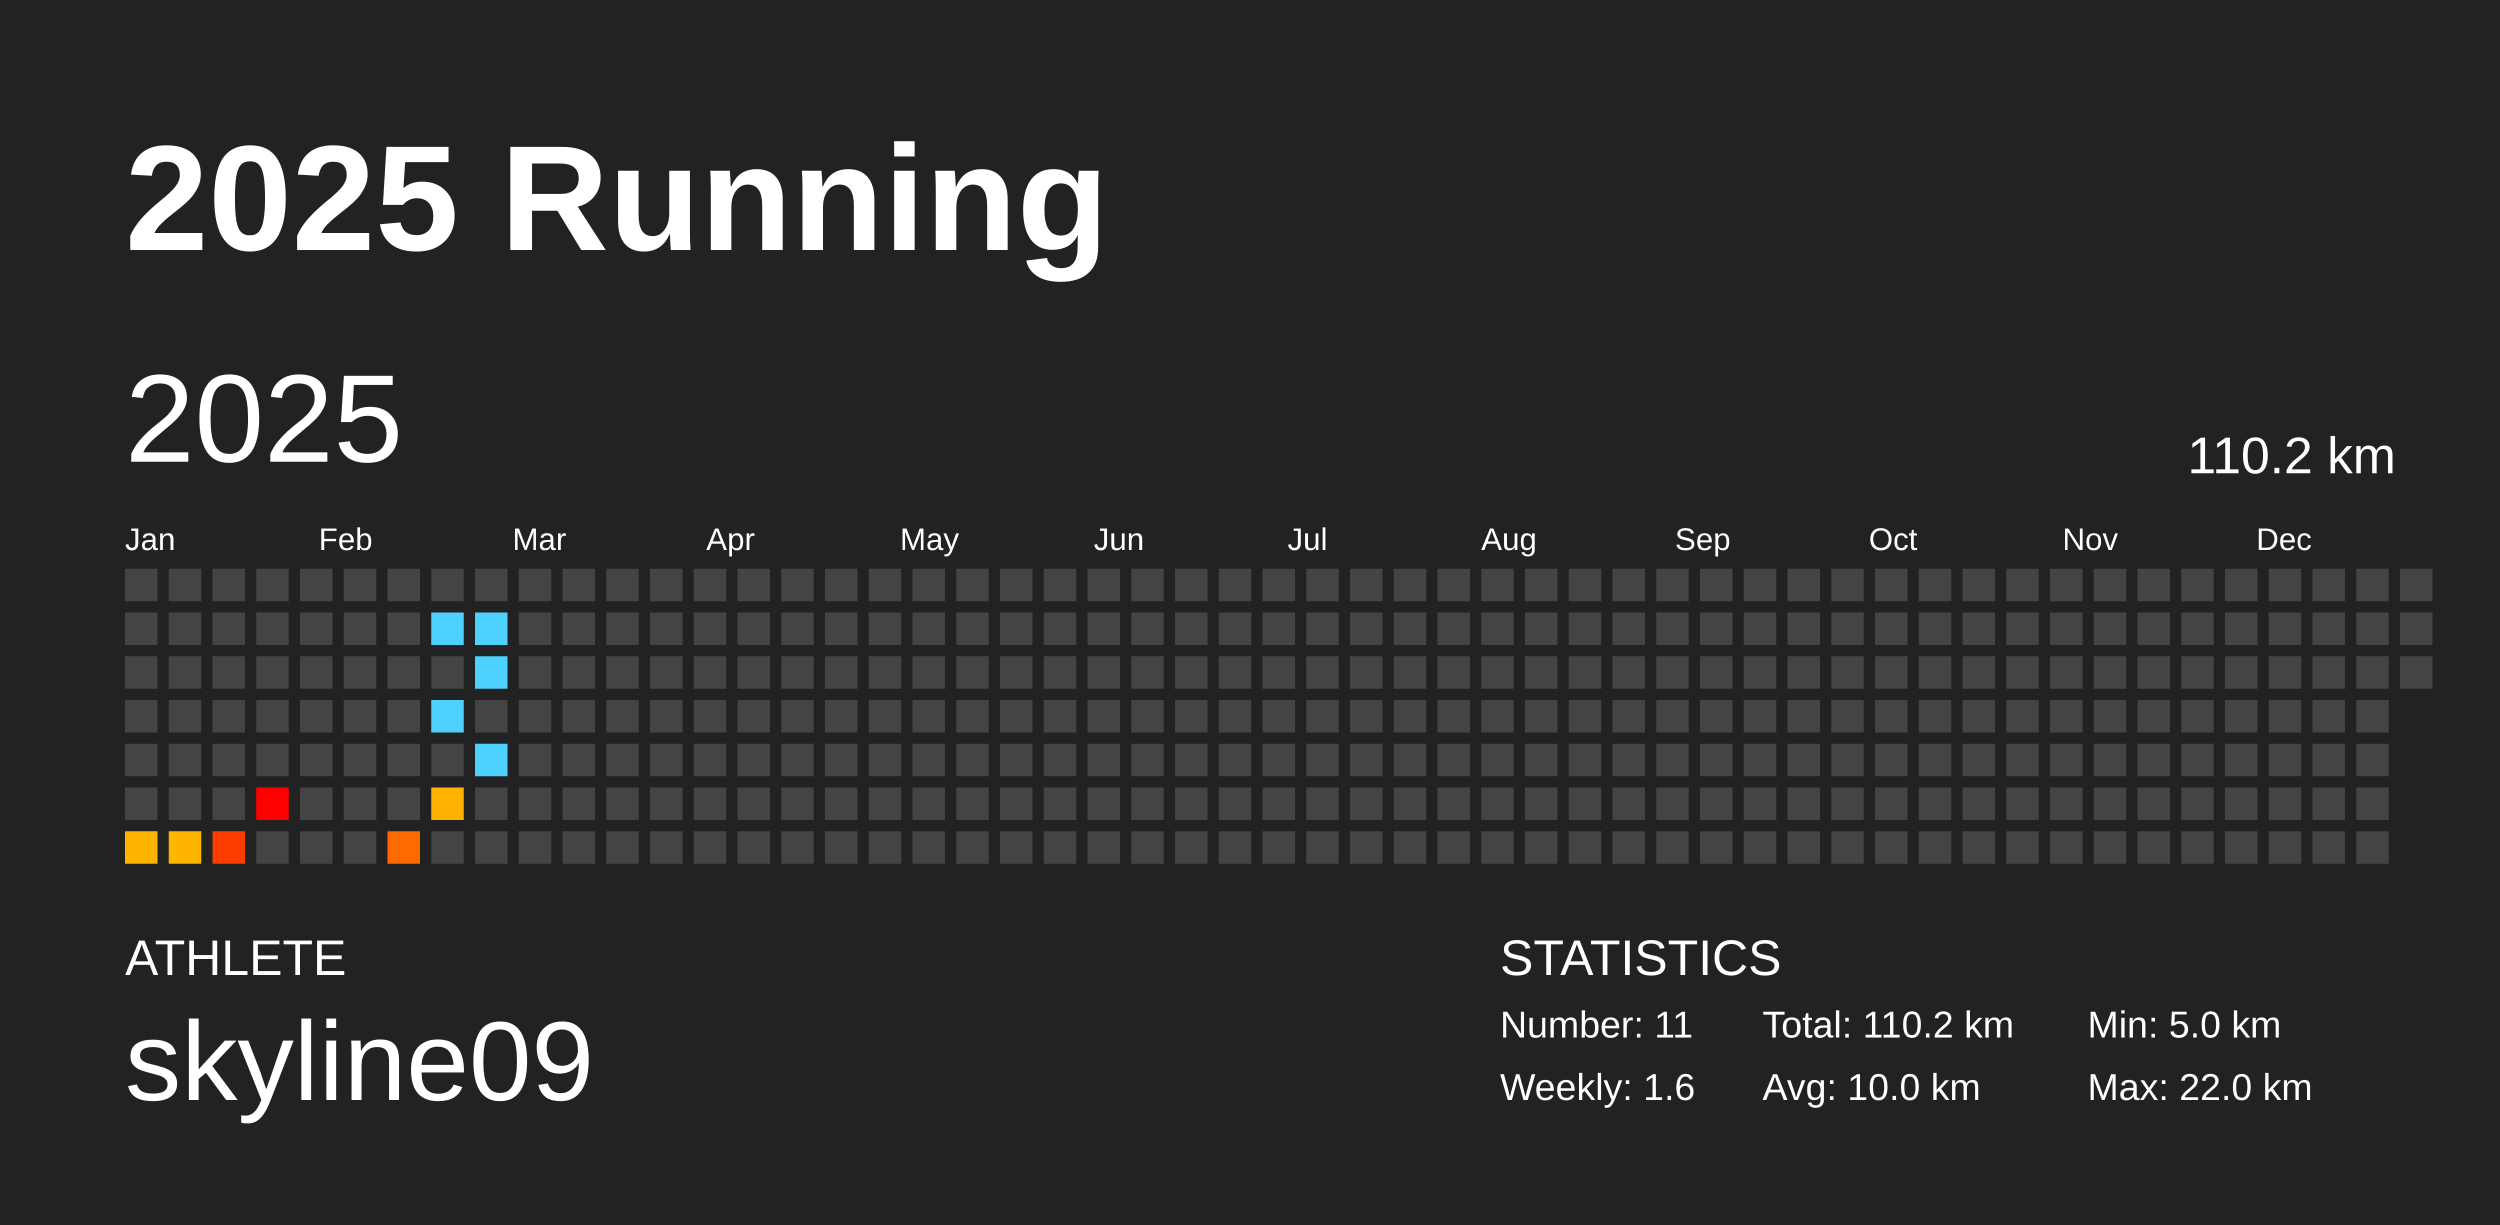
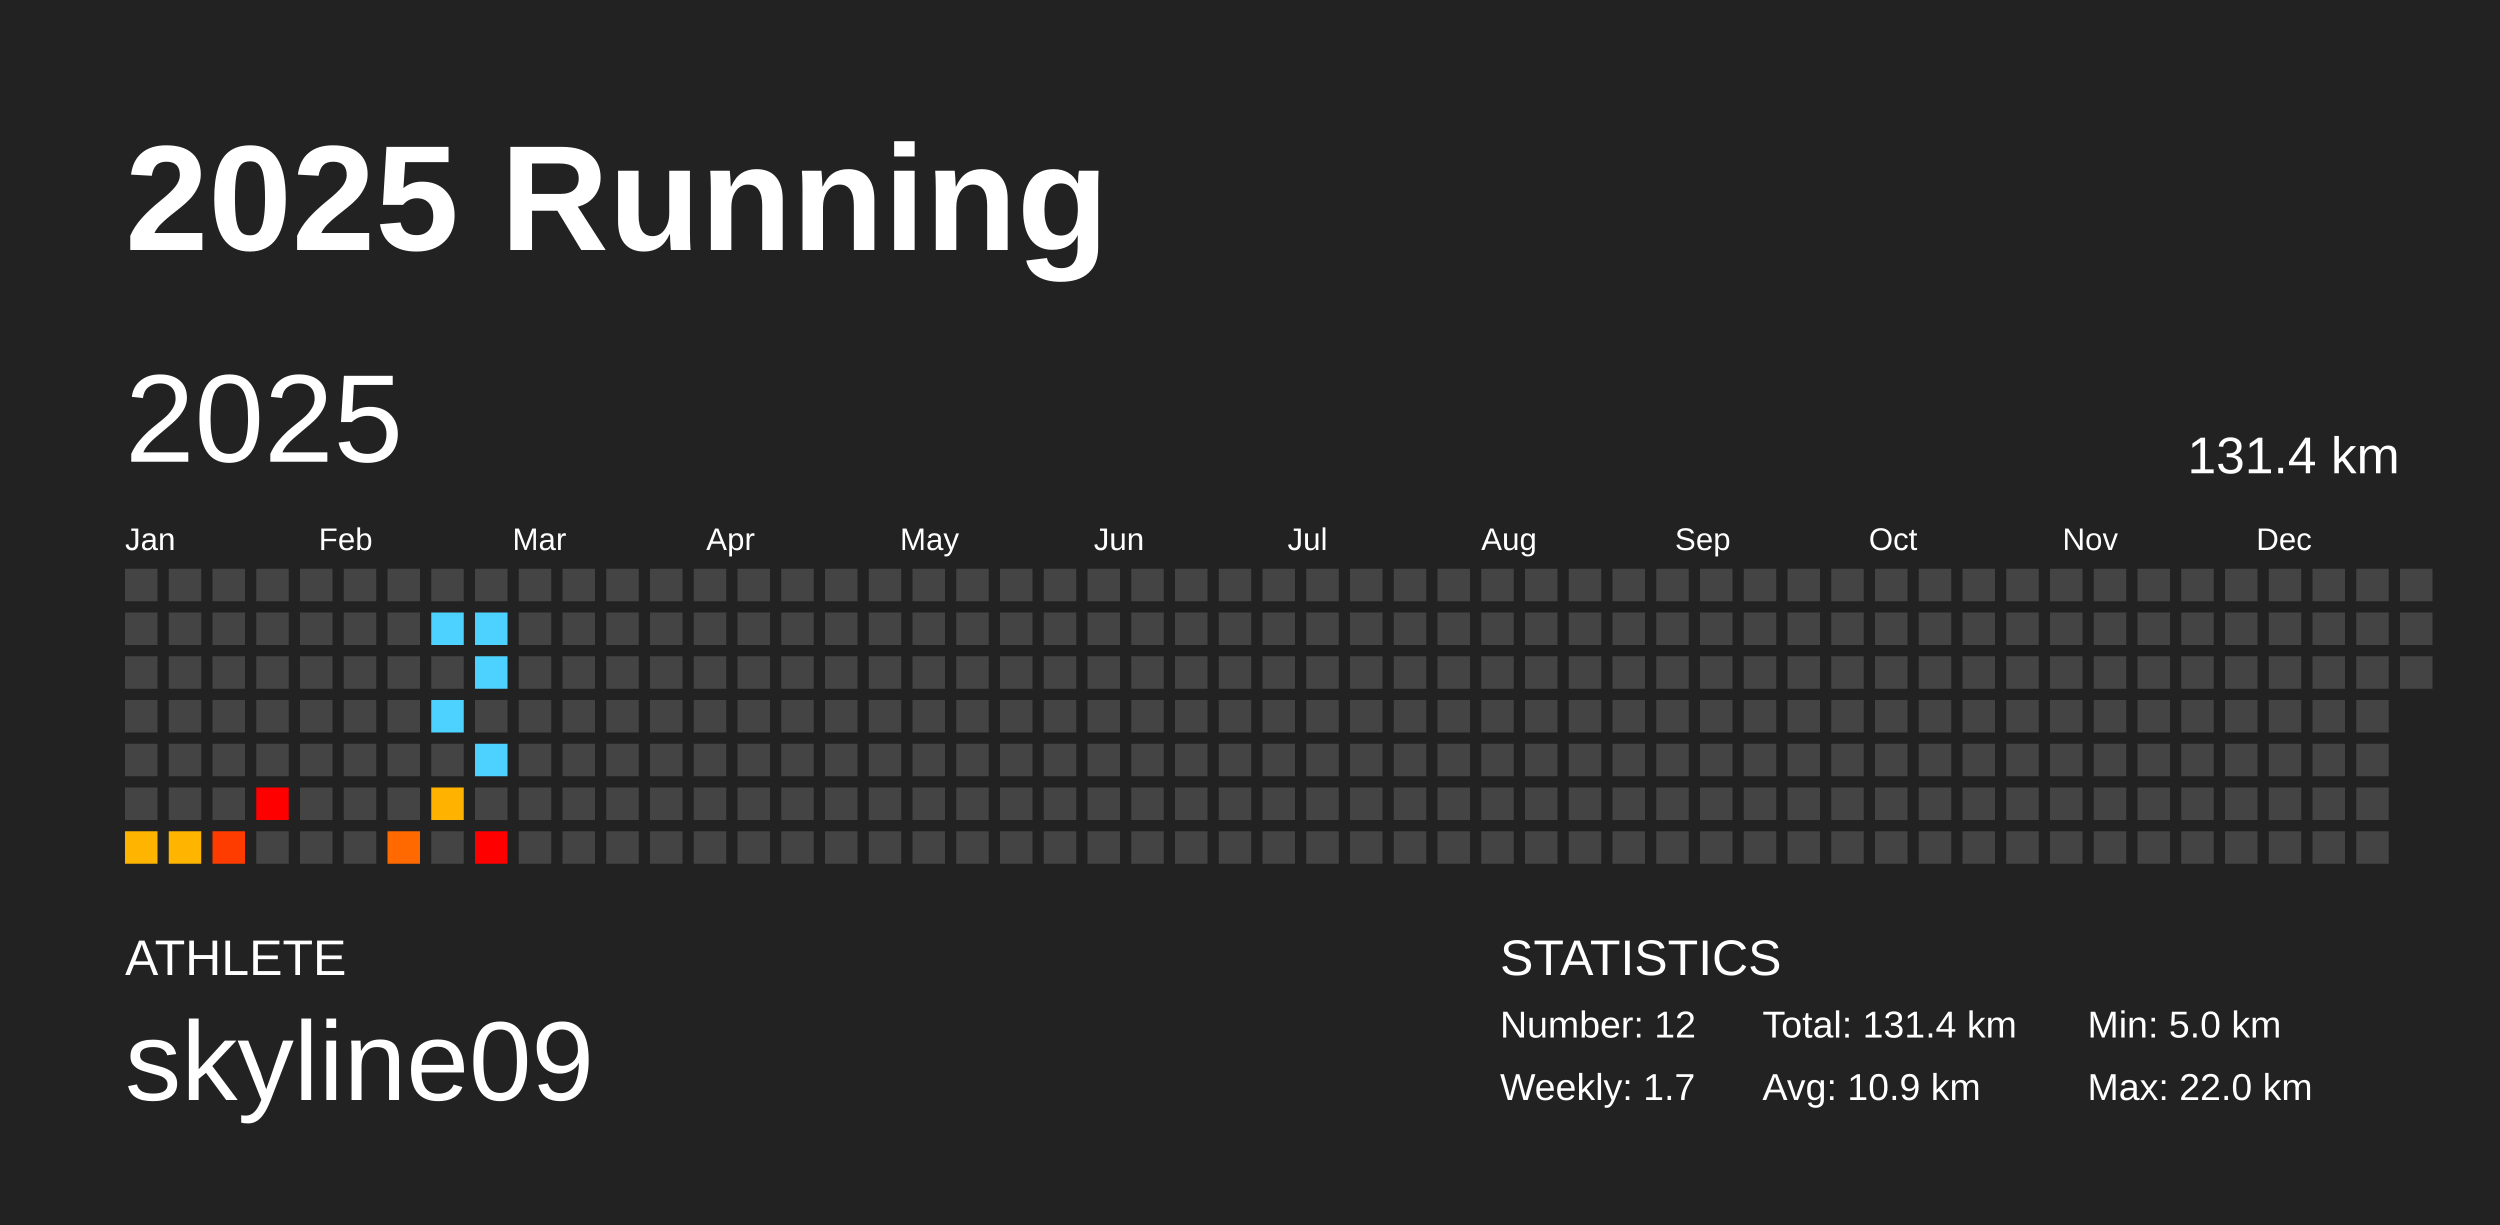
<svg xmlns="http://www.w3.org/2000/svg" baseProfile="full" height="98mm" version="1.1" viewBox="0,0,200,98" width="200mm">
  <defs />
  <rect fill="#222222" height="98" width="200" x="0" y="0" />
  <text fill="#FFFFFF" style="font-size:12px; font-family:Arial; font-weight:bold;" x="10" y="20">2025 Running</text>
  <text fill="#FFFFFF" style="font-size:4px; font-family:Arial" x="10" y="78">ATHLETE</text>
  <text fill="#FFFFFF" style="font-size:9px; font-family:Arial" x="10" y="88">skyline09</text>
  <text fill="#FFFFFF" style="font-size:4px; font-family:Arial" x="120" y="78">STATISTICS</text>
-   <text fill="#FFFFFF" style="font-size:3px; font-family:Arial" x="120" y="83">Number: 11</text>
-   <text fill="#FFFFFF" style="font-size:3px; font-family:Arial" x="120" y="88">Weekly: 1.6</text>
-   <text fill="#FFFFFF" style="font-size:3px; font-family:Arial" x="141" y="83">Total: 110.2 km</text>
-   <text fill="#FFFFFF" style="font-size:3px; font-family:Arial" x="141" y="88">Avg: 10.0 km</text>
+   <text fill="#FFFFFF" style="font-size:3px; font-family:Arial" x="120" y="83">Number: 12</text>
+   <text fill="#FFFFFF" style="font-size:3px; font-family:Arial" x="120" y="88">Weekly: 1.7</text>
+   <text fill="#FFFFFF" style="font-size:3px; font-family:Arial" x="141" y="83">Total: 131.4 km</text>
+   <text fill="#FFFFFF" style="font-size:3px; font-family:Arial" x="141" y="88">Avg: 10.9 km</text>
  <text fill="#FFFFFF" style="font-size:3px; font-family:Arial" x="167" y="83">Min: 5.0 km</text>
  <text fill="#FFFFFF" style="font-size:3px; font-family:Arial" x="167" y="88">Max: 22.0 km</text>
  <text dominant-baseline="hanging" fill="#FFFFFF" style="font-size:10.0px; font-family:Arial;" x="10" y="30">2025</text>
-   <text dominant-baseline="hanging" fill="#FFFFFF" style="font-size:4.125px; font-family:Arial;" x="175" y="35">110.2 km</text>
+   <text dominant-baseline="hanging" fill="#FFFFFF" style="font-size:4.125px; font-family:Arial;" x="175" y="35">131.4 km</text>
  <text fill="#FFFFFF" style="font-size:2.5px; font-family:Arial" x="10.0" y="44">Jan</text>
  <text fill="#FFFFFF" style="font-size:2.5px; font-family:Arial" x="25.5" y="44">Feb</text>
  <text fill="#FFFFFF" style="font-size:2.5px; font-family:Arial" x="41.0" y="44">Mar</text>
  <text fill="#FFFFFF" style="font-size:2.5px; font-family:Arial" x="56.5" y="44">Apr</text>
  <text fill="#FFFFFF" style="font-size:2.5px; font-family:Arial" x="72.0" y="44">May</text>
  <text fill="#FFFFFF" style="font-size:2.5px; font-family:Arial" x="87.5" y="44">Jun</text>
  <text fill="#FFFFFF" style="font-size:2.5px; font-family:Arial" x="103.0" y="44">Jul</text>
  <text fill="#FFFFFF" style="font-size:2.5px; font-family:Arial" x="118.5" y="44">Aug</text>
  <text fill="#FFFFFF" style="font-size:2.5px; font-family:Arial" x="134.0" y="44">Sep</text>
  <text fill="#FFFFFF" style="font-size:2.5px; font-family:Arial" x="149.5" y="44">Oct</text>
  <text fill="#FFFFFF" style="font-size:2.5px; font-family:Arial" x="165.0" y="44">Nov</text>
  <text fill="#FFFFFF" style="font-size:2.5px; font-family:Arial" x="180.5" y="44">Dec</text>
  <rect fill="#444444" height="2.6" width="2.6" x="10.0" y="45.5" />
  <rect fill="#444444" height="2.6" width="2.6" x="10.0" y="49.0" />
  <rect fill="#444444" height="2.6" width="2.6" x="10.0" y="52.5" />
  <rect fill="#444444" height="2.6" width="2.6" x="10.0" y="56.0" />
  <rect fill="#444444" height="2.6" width="2.6" x="10.0" y="59.5" />
  <rect fill="#444444" height="2.6" width="2.6" x="10.0" y="63.0" />
  <rect fill="#ffb400" height="2.6" width="2.6" x="10.0" y="66.5" />
  <rect fill="#444444" height="2.6" width="2.6" x="13.5" y="45.5" />
  <rect fill="#444444" height="2.6" width="2.6" x="13.5" y="49.0" />
  <rect fill="#444444" height="2.6" width="2.6" x="13.5" y="52.5" />
  <rect fill="#444444" height="2.6" width="2.6" x="13.5" y="56.0" />
  <rect fill="#444444" height="2.6" width="2.6" x="13.5" y="59.5" />
  <rect fill="#444444" height="2.6" width="2.6" x="13.5" y="63.0" />
  <rect fill="#ffb400" height="2.6" width="2.6" x="13.5" y="66.5" />
  <rect fill="#444444" height="2.6" width="2.6" x="17.0" y="45.5" />
  <rect fill="#444444" height="2.6" width="2.6" x="17.0" y="49.0" />
  <rect fill="#444444" height="2.6" width="2.6" x="17.0" y="52.5" />
  <rect fill="#444444" height="2.6" width="2.6" x="17.0" y="56.0" />
  <rect fill="#444444" height="2.6" width="2.6" x="17.0" y="59.5" />
  <rect fill="#444444" height="2.6" width="2.6" x="17.0" y="63.0" />
  <rect fill="#ff3c00" height="2.6" width="2.6" x="17.0" y="66.5" />
  <rect fill="#444444" height="2.6" width="2.6" x="20.5" y="45.5" />
  <rect fill="#444444" height="2.6" width="2.6" x="20.5" y="49.0" />
  <rect fill="#444444" height="2.6" width="2.6" x="20.5" y="52.5" />
  <rect fill="#444444" height="2.6" width="2.6" x="20.5" y="56.0" />
  <rect fill="#444444" height="2.6" width="2.6" x="20.5" y="59.5" />
  <rect fill="red" height="2.6" width="2.6" x="20.5" y="63.0" />
  <rect fill="#444444" height="2.6" width="2.6" x="20.5" y="66.5" />
  <rect fill="#444444" height="2.6" width="2.6" x="24.0" y="45.5" />
  <rect fill="#444444" height="2.6" width="2.6" x="24.0" y="49.0" />
  <rect fill="#444444" height="2.6" width="2.6" x="24.0" y="52.5" />
  <rect fill="#444444" height="2.6" width="2.6" x="24.0" y="56.0" />
  <rect fill="#444444" height="2.6" width="2.6" x="24.0" y="59.5" />
  <rect fill="#444444" height="2.6" width="2.6" x="24.0" y="63.0" />
  <rect fill="#444444" height="2.6" width="2.6" x="24.0" y="66.5" />
  <rect fill="#444444" height="2.6" width="2.6" x="27.5" y="45.5" />
  <rect fill="#444444" height="2.6" width="2.6" x="27.5" y="49.0" />
  <rect fill="#444444" height="2.6" width="2.6" x="27.5" y="52.5" />
  <rect fill="#444444" height="2.6" width="2.6" x="27.5" y="56.0" />
  <rect fill="#444444" height="2.6" width="2.6" x="27.5" y="59.5" />
  <rect fill="#444444" height="2.6" width="2.6" x="27.5" y="63.0" />
  <rect fill="#444444" height="2.6" width="2.6" x="27.5" y="66.5" />
  <rect fill="#444444" height="2.6" width="2.6" x="31.0" y="45.5" />
  <rect fill="#444444" height="2.6" width="2.6" x="31.0" y="49.0" />
  <rect fill="#444444" height="2.6" width="2.6" x="31.0" y="52.5" />
  <rect fill="#444444" height="2.6" width="2.6" x="31.0" y="56.0" />
  <rect fill="#444444" height="2.6" width="2.6" x="31.0" y="59.5" />
  <rect fill="#444444" height="2.6" width="2.6" x="31.0" y="63.0" />
  <rect fill="#ff6900" height="2.6" width="2.6" x="31.0" y="66.5" />
  <rect fill="#444444" height="2.6" width="2.6" x="34.5" y="45.5" />
  <rect fill="#4dd2ff" height="2.6" width="2.6" x="34.5" y="49.0" />
  <rect fill="#444444" height="2.6" width="2.6" x="34.5" y="52.5" />
  <rect fill="#4dd2ff" height="2.6" width="2.6" x="34.5" y="56.0" />
  <rect fill="#444444" height="2.6" width="2.6" x="34.5" y="59.5" />
  <rect fill="#ffb300" height="2.6" width="2.6" x="34.5" y="63.0" />
  <rect fill="#444444" height="2.6" width="2.6" x="34.5" y="66.5" />
  <rect fill="#444444" height="2.6" width="2.6" x="38.0" y="45.5" />
  <rect fill="#4dd2ff" height="2.6" width="2.6" x="38.0" y="49.0" />
  <rect fill="#4dd2ff" height="2.6" width="2.6" x="38.0" y="52.5" />
  <rect fill="#444444" height="2.6" width="2.6" x="38.0" y="56.0" />
  <rect fill="#4dd2ff" height="2.6" width="2.6" x="38.0" y="59.5" />
  <rect fill="#444444" height="2.6" width="2.6" x="38.0" y="63.0" />
-   <rect fill="#444444" height="2.6" width="2.6" x="38.0" y="66.5" />
+   <rect fill="red" height="2.6" width="2.6" x="38.0" y="66.5" />
  <rect fill="#444444" height="2.6" width="2.6" x="41.5" y="45.5" />
  <rect fill="#444444" height="2.6" width="2.6" x="41.5" y="49.0" />
  <rect fill="#444444" height="2.6" width="2.6" x="41.5" y="52.5" />
  <rect fill="#444444" height="2.6" width="2.6" x="41.5" y="56.0" />
  <rect fill="#444444" height="2.6" width="2.6" x="41.5" y="59.5" />
  <rect fill="#444444" height="2.6" width="2.6" x="41.5" y="63.0" />
  <rect fill="#444444" height="2.6" width="2.6" x="41.5" y="66.5" />
  <rect fill="#444444" height="2.6" width="2.6" x="45.0" y="45.5" />
  <rect fill="#444444" height="2.6" width="2.6" x="45.0" y="49.0" />
  <rect fill="#444444" height="2.6" width="2.6" x="45.0" y="52.5" />
  <rect fill="#444444" height="2.6" width="2.6" x="45.0" y="56.0" />
  <rect fill="#444444" height="2.6" width="2.6" x="45.0" y="59.5" />
  <rect fill="#444444" height="2.6" width="2.6" x="45.0" y="63.0" />
  <rect fill="#444444" height="2.6" width="2.6" x="45.0" y="66.5" />
  <rect fill="#444444" height="2.6" width="2.6" x="48.5" y="45.5" />
  <rect fill="#444444" height="2.6" width="2.6" x="48.5" y="49.0" />
  <rect fill="#444444" height="2.6" width="2.6" x="48.5" y="52.5" />
  <rect fill="#444444" height="2.6" width="2.6" x="48.5" y="56.0" />
  <rect fill="#444444" height="2.6" width="2.6" x="48.5" y="59.5" />
  <rect fill="#444444" height="2.6" width="2.6" x="48.5" y="63.0" />
  <rect fill="#444444" height="2.6" width="2.6" x="48.5" y="66.5" />
  <rect fill="#444444" height="2.6" width="2.6" x="52.0" y="45.5" />
  <rect fill="#444444" height="2.6" width="2.6" x="52.0" y="49.0" />
  <rect fill="#444444" height="2.6" width="2.6" x="52.0" y="52.5" />
  <rect fill="#444444" height="2.6" width="2.6" x="52.0" y="56.0" />
  <rect fill="#444444" height="2.6" width="2.6" x="52.0" y="59.5" />
  <rect fill="#444444" height="2.6" width="2.6" x="52.0" y="63.0" />
  <rect fill="#444444" height="2.6" width="2.6" x="52.0" y="66.5" />
  <rect fill="#444444" height="2.6" width="2.6" x="55.5" y="45.5" />
  <rect fill="#444444" height="2.6" width="2.6" x="55.5" y="49.0" />
  <rect fill="#444444" height="2.6" width="2.6" x="55.5" y="52.5" />
  <rect fill="#444444" height="2.6" width="2.6" x="55.5" y="56.0" />
  <rect fill="#444444" height="2.6" width="2.6" x="55.5" y="59.5" />
  <rect fill="#444444" height="2.6" width="2.6" x="55.5" y="63.0" />
  <rect fill="#444444" height="2.6" width="2.6" x="55.5" y="66.5" />
  <rect fill="#444444" height="2.6" width="2.6" x="59.0" y="45.5" />
  <rect fill="#444444" height="2.6" width="2.6" x="59.0" y="49.0" />
  <rect fill="#444444" height="2.6" width="2.6" x="59.0" y="52.5" />
  <rect fill="#444444" height="2.6" width="2.6" x="59.0" y="56.0" />
  <rect fill="#444444" height="2.6" width="2.6" x="59.0" y="59.5" />
  <rect fill="#444444" height="2.6" width="2.6" x="59.0" y="63.0" />
  <rect fill="#444444" height="2.6" width="2.6" x="59.0" y="66.5" />
  <rect fill="#444444" height="2.6" width="2.6" x="62.5" y="45.5" />
  <rect fill="#444444" height="2.6" width="2.6" x="62.5" y="49.0" />
  <rect fill="#444444" height="2.6" width="2.6" x="62.5" y="52.5" />
  <rect fill="#444444" height="2.6" width="2.6" x="62.5" y="56.0" />
  <rect fill="#444444" height="2.6" width="2.6" x="62.5" y="59.5" />
  <rect fill="#444444" height="2.6" width="2.6" x="62.5" y="63.0" />
  <rect fill="#444444" height="2.6" width="2.6" x="62.5" y="66.5" />
  <rect fill="#444444" height="2.6" width="2.6" x="66.0" y="45.5" />
  <rect fill="#444444" height="2.6" width="2.6" x="66.0" y="49.0" />
  <rect fill="#444444" height="2.6" width="2.6" x="66.0" y="52.5" />
  <rect fill="#444444" height="2.6" width="2.6" x="66.0" y="56.0" />
  <rect fill="#444444" height="2.6" width="2.6" x="66.0" y="59.5" />
  <rect fill="#444444" height="2.6" width="2.6" x="66.0" y="63.0" />
  <rect fill="#444444" height="2.6" width="2.6" x="66.0" y="66.5" />
  <rect fill="#444444" height="2.6" width="2.6" x="69.5" y="45.5" />
  <rect fill="#444444" height="2.6" width="2.6" x="69.5" y="49.0" />
  <rect fill="#444444" height="2.6" width="2.6" x="69.5" y="52.5" />
  <rect fill="#444444" height="2.6" width="2.6" x="69.5" y="56.0" />
  <rect fill="#444444" height="2.6" width="2.6" x="69.5" y="59.5" />
  <rect fill="#444444" height="2.6" width="2.6" x="69.5" y="63.0" />
  <rect fill="#444444" height="2.6" width="2.6" x="69.5" y="66.5" />
  <rect fill="#444444" height="2.6" width="2.6" x="73.0" y="45.5" />
  <rect fill="#444444" height="2.6" width="2.6" x="73.0" y="49.0" />
  <rect fill="#444444" height="2.6" width="2.6" x="73.0" y="52.5" />
  <rect fill="#444444" height="2.6" width="2.6" x="73.0" y="56.0" />
  <rect fill="#444444" height="2.6" width="2.6" x="73.0" y="59.5" />
  <rect fill="#444444" height="2.6" width="2.6" x="73.0" y="63.0" />
  <rect fill="#444444" height="2.6" width="2.6" x="73.0" y="66.5" />
  <rect fill="#444444" height="2.6" width="2.6" x="76.5" y="45.5" />
  <rect fill="#444444" height="2.6" width="2.6" x="76.5" y="49.0" />
  <rect fill="#444444" height="2.6" width="2.6" x="76.5" y="52.5" />
  <rect fill="#444444" height="2.6" width="2.6" x="76.5" y="56.0" />
  <rect fill="#444444" height="2.6" width="2.6" x="76.5" y="59.5" />
  <rect fill="#444444" height="2.6" width="2.6" x="76.5" y="63.0" />
  <rect fill="#444444" height="2.6" width="2.6" x="76.5" y="66.5" />
  <rect fill="#444444" height="2.6" width="2.6" x="80.0" y="45.5" />
  <rect fill="#444444" height="2.6" width="2.6" x="80.0" y="49.0" />
  <rect fill="#444444" height="2.6" width="2.6" x="80.0" y="52.5" />
  <rect fill="#444444" height="2.6" width="2.6" x="80.0" y="56.0" />
  <rect fill="#444444" height="2.6" width="2.6" x="80.0" y="59.5" />
  <rect fill="#444444" height="2.6" width="2.6" x="80.0" y="63.0" />
  <rect fill="#444444" height="2.6" width="2.6" x="80.0" y="66.5" />
  <rect fill="#444444" height="2.6" width="2.6" x="83.5" y="45.5" />
  <rect fill="#444444" height="2.6" width="2.6" x="83.5" y="49.0" />
  <rect fill="#444444" height="2.6" width="2.6" x="83.5" y="52.5" />
  <rect fill="#444444" height="2.6" width="2.6" x="83.5" y="56.0" />
  <rect fill="#444444" height="2.6" width="2.6" x="83.5" y="59.5" />
  <rect fill="#444444" height="2.6" width="2.6" x="83.5" y="63.0" />
  <rect fill="#444444" height="2.6" width="2.6" x="83.5" y="66.5" />
  <rect fill="#444444" height="2.6" width="2.6" x="87.0" y="45.5" />
  <rect fill="#444444" height="2.6" width="2.6" x="87.0" y="49.0" />
  <rect fill="#444444" height="2.6" width="2.6" x="87.0" y="52.5" />
  <rect fill="#444444" height="2.6" width="2.6" x="87.0" y="56.0" />
  <rect fill="#444444" height="2.6" width="2.6" x="87.0" y="59.5" />
  <rect fill="#444444" height="2.6" width="2.6" x="87.0" y="63.0" />
  <rect fill="#444444" height="2.6" width="2.6" x="87.0" y="66.5" />
  <rect fill="#444444" height="2.6" width="2.6" x="90.5" y="45.5" />
  <rect fill="#444444" height="2.6" width="2.6" x="90.5" y="49.0" />
  <rect fill="#444444" height="2.6" width="2.6" x="90.5" y="52.5" />
  <rect fill="#444444" height="2.6" width="2.6" x="90.5" y="56.0" />
  <rect fill="#444444" height="2.6" width="2.6" x="90.5" y="59.5" />
  <rect fill="#444444" height="2.6" width="2.6" x="90.5" y="63.0" />
  <rect fill="#444444" height="2.6" width="2.6" x="90.5" y="66.5" />
  <rect fill="#444444" height="2.6" width="2.6" x="94.0" y="45.5" />
  <rect fill="#444444" height="2.6" width="2.6" x="94.0" y="49.0" />
  <rect fill="#444444" height="2.6" width="2.6" x="94.0" y="52.5" />
  <rect fill="#444444" height="2.6" width="2.6" x="94.0" y="56.0" />
  <rect fill="#444444" height="2.6" width="2.6" x="94.0" y="59.5" />
  <rect fill="#444444" height="2.6" width="2.6" x="94.0" y="63.0" />
  <rect fill="#444444" height="2.6" width="2.6" x="94.0" y="66.5" />
  <rect fill="#444444" height="2.6" width="2.6" x="97.5" y="45.5" />
  <rect fill="#444444" height="2.6" width="2.6" x="97.5" y="49.0" />
  <rect fill="#444444" height="2.6" width="2.6" x="97.5" y="52.5" />
  <rect fill="#444444" height="2.6" width="2.6" x="97.5" y="56.0" />
  <rect fill="#444444" height="2.6" width="2.6" x="97.5" y="59.5" />
  <rect fill="#444444" height="2.6" width="2.6" x="97.5" y="63.0" />
  <rect fill="#444444" height="2.6" width="2.6" x="97.5" y="66.5" />
  <rect fill="#444444" height="2.6" width="2.6" x="101.0" y="45.5" />
  <rect fill="#444444" height="2.6" width="2.6" x="101.0" y="49.0" />
  <rect fill="#444444" height="2.6" width="2.6" x="101.0" y="52.5" />
  <rect fill="#444444" height="2.6" width="2.6" x="101.0" y="56.0" />
  <rect fill="#444444" height="2.6" width="2.6" x="101.0" y="59.5" />
  <rect fill="#444444" height="2.6" width="2.6" x="101.0" y="63.0" />
  <rect fill="#444444" height="2.6" width="2.6" x="101.0" y="66.5" />
  <rect fill="#444444" height="2.6" width="2.6" x="104.5" y="45.5" />
  <rect fill="#444444" height="2.6" width="2.6" x="104.5" y="49.0" />
  <rect fill="#444444" height="2.6" width="2.6" x="104.5" y="52.5" />
  <rect fill="#444444" height="2.6" width="2.6" x="104.5" y="56.0" />
  <rect fill="#444444" height="2.6" width="2.6" x="104.5" y="59.5" />
  <rect fill="#444444" height="2.6" width="2.6" x="104.5" y="63.0" />
  <rect fill="#444444" height="2.6" width="2.6" x="104.5" y="66.5" />
  <rect fill="#444444" height="2.6" width="2.6" x="108.0" y="45.5" />
  <rect fill="#444444" height="2.6" width="2.6" x="108.0" y="49.0" />
  <rect fill="#444444" height="2.6" width="2.6" x="108.0" y="52.5" />
  <rect fill="#444444" height="2.6" width="2.6" x="108.0" y="56.0" />
  <rect fill="#444444" height="2.6" width="2.6" x="108.0" y="59.5" />
  <rect fill="#444444" height="2.6" width="2.6" x="108.0" y="63.0" />
  <rect fill="#444444" height="2.6" width="2.6" x="108.0" y="66.5" />
  <rect fill="#444444" height="2.6" width="2.6" x="111.5" y="45.5" />
  <rect fill="#444444" height="2.6" width="2.6" x="111.5" y="49.0" />
  <rect fill="#444444" height="2.6" width="2.6" x="111.5" y="52.5" />
  <rect fill="#444444" height="2.6" width="2.6" x="111.5" y="56.0" />
  <rect fill="#444444" height="2.6" width="2.6" x="111.5" y="59.5" />
  <rect fill="#444444" height="2.6" width="2.6" x="111.5" y="63.0" />
  <rect fill="#444444" height="2.6" width="2.6" x="111.5" y="66.5" />
  <rect fill="#444444" height="2.6" width="2.6" x="115.0" y="45.5" />
  <rect fill="#444444" height="2.6" width="2.6" x="115.0" y="49.0" />
  <rect fill="#444444" height="2.6" width="2.6" x="115.0" y="52.5" />
  <rect fill="#444444" height="2.6" width="2.6" x="115.0" y="56.0" />
  <rect fill="#444444" height="2.6" width="2.6" x="115.0" y="59.5" />
  <rect fill="#444444" height="2.6" width="2.6" x="115.0" y="63.0" />
  <rect fill="#444444" height="2.6" width="2.6" x="115.0" y="66.5" />
  <rect fill="#444444" height="2.6" width="2.6" x="118.5" y="45.5" />
  <rect fill="#444444" height="2.6" width="2.6" x="118.5" y="49.0" />
  <rect fill="#444444" height="2.6" width="2.6" x="118.5" y="52.5" />
  <rect fill="#444444" height="2.6" width="2.6" x="118.5" y="56.0" />
  <rect fill="#444444" height="2.6" width="2.6" x="118.5" y="59.5" />
  <rect fill="#444444" height="2.6" width="2.6" x="118.5" y="63.0" />
  <rect fill="#444444" height="2.6" width="2.6" x="118.5" y="66.5" />
  <rect fill="#444444" height="2.6" width="2.6" x="122.0" y="45.5" />
  <rect fill="#444444" height="2.6" width="2.6" x="122.0" y="49.0" />
  <rect fill="#444444" height="2.6" width="2.6" x="122.0" y="52.5" />
  <rect fill="#444444" height="2.6" width="2.6" x="122.0" y="56.0" />
  <rect fill="#444444" height="2.6" width="2.6" x="122.0" y="59.5" />
  <rect fill="#444444" height="2.6" width="2.6" x="122.0" y="63.0" />
  <rect fill="#444444" height="2.6" width="2.6" x="122.0" y="66.5" />
  <rect fill="#444444" height="2.6" width="2.6" x="125.5" y="45.5" />
  <rect fill="#444444" height="2.6" width="2.6" x="125.5" y="49.0" />
  <rect fill="#444444" height="2.6" width="2.6" x="125.5" y="52.5" />
  <rect fill="#444444" height="2.6" width="2.6" x="125.5" y="56.0" />
  <rect fill="#444444" height="2.6" width="2.6" x="125.5" y="59.5" />
  <rect fill="#444444" height="2.6" width="2.6" x="125.5" y="63.0" />
  <rect fill="#444444" height="2.6" width="2.6" x="125.5" y="66.5" />
  <rect fill="#444444" height="2.6" width="2.6" x="129.0" y="45.5" />
  <rect fill="#444444" height="2.6" width="2.6" x="129.0" y="49.0" />
  <rect fill="#444444" height="2.6" width="2.6" x="129.0" y="52.5" />
  <rect fill="#444444" height="2.6" width="2.6" x="129.0" y="56.0" />
  <rect fill="#444444" height="2.6" width="2.6" x="129.0" y="59.5" />
  <rect fill="#444444" height="2.6" width="2.6" x="129.0" y="63.0" />
  <rect fill="#444444" height="2.6" width="2.6" x="129.0" y="66.5" />
  <rect fill="#444444" height="2.6" width="2.6" x="132.5" y="45.5" />
  <rect fill="#444444" height="2.6" width="2.6" x="132.5" y="49.0" />
  <rect fill="#444444" height="2.6" width="2.6" x="132.5" y="52.5" />
  <rect fill="#444444" height="2.6" width="2.6" x="132.5" y="56.0" />
  <rect fill="#444444" height="2.6" width="2.6" x="132.5" y="59.5" />
  <rect fill="#444444" height="2.6" width="2.6" x="132.5" y="63.0" />
  <rect fill="#444444" height="2.6" width="2.6" x="132.5" y="66.5" />
  <rect fill="#444444" height="2.6" width="2.6" x="136.0" y="45.5" />
  <rect fill="#444444" height="2.6" width="2.6" x="136.0" y="49.0" />
  <rect fill="#444444" height="2.6" width="2.6" x="136.0" y="52.5" />
  <rect fill="#444444" height="2.6" width="2.6" x="136.0" y="56.0" />
  <rect fill="#444444" height="2.6" width="2.6" x="136.0" y="59.5" />
  <rect fill="#444444" height="2.6" width="2.6" x="136.0" y="63.0" />
  <rect fill="#444444" height="2.6" width="2.6" x="136.0" y="66.5" />
  <rect fill="#444444" height="2.6" width="2.6" x="139.5" y="45.5" />
  <rect fill="#444444" height="2.6" width="2.6" x="139.5" y="49.0" />
  <rect fill="#444444" height="2.6" width="2.6" x="139.5" y="52.5" />
  <rect fill="#444444" height="2.6" width="2.6" x="139.5" y="56.0" />
  <rect fill="#444444" height="2.6" width="2.6" x="139.5" y="59.5" />
  <rect fill="#444444" height="2.6" width="2.6" x="139.5" y="63.0" />
  <rect fill="#444444" height="2.6" width="2.6" x="139.5" y="66.5" />
  <rect fill="#444444" height="2.6" width="2.6" x="143.0" y="45.5" />
  <rect fill="#444444" height="2.6" width="2.6" x="143.0" y="49.0" />
  <rect fill="#444444" height="2.6" width="2.6" x="143.0" y="52.5" />
  <rect fill="#444444" height="2.6" width="2.6" x="143.0" y="56.0" />
  <rect fill="#444444" height="2.6" width="2.6" x="143.0" y="59.5" />
  <rect fill="#444444" height="2.6" width="2.6" x="143.0" y="63.0" />
  <rect fill="#444444" height="2.6" width="2.6" x="143.0" y="66.5" />
  <rect fill="#444444" height="2.6" width="2.6" x="146.5" y="45.5" />
  <rect fill="#444444" height="2.6" width="2.6" x="146.5" y="49.0" />
  <rect fill="#444444" height="2.6" width="2.6" x="146.5" y="52.5" />
  <rect fill="#444444" height="2.6" width="2.6" x="146.5" y="56.0" />
  <rect fill="#444444" height="2.6" width="2.6" x="146.5" y="59.5" />
  <rect fill="#444444" height="2.6" width="2.6" x="146.5" y="63.0" />
  <rect fill="#444444" height="2.6" width="2.6" x="146.5" y="66.5" />
  <rect fill="#444444" height="2.6" width="2.6" x="150.0" y="45.5" />
  <rect fill="#444444" height="2.6" width="2.6" x="150.0" y="49.0" />
  <rect fill="#444444" height="2.6" width="2.6" x="150.0" y="52.5" />
  <rect fill="#444444" height="2.6" width="2.6" x="150.0" y="56.0" />
  <rect fill="#444444" height="2.6" width="2.6" x="150.0" y="59.5" />
  <rect fill="#444444" height="2.6" width="2.6" x="150.0" y="63.0" />
  <rect fill="#444444" height="2.6" width="2.6" x="150.0" y="66.5" />
  <rect fill="#444444" height="2.6" width="2.6" x="153.5" y="45.5" />
  <rect fill="#444444" height="2.6" width="2.6" x="153.5" y="49.0" />
  <rect fill="#444444" height="2.6" width="2.6" x="153.5" y="52.5" />
  <rect fill="#444444" height="2.6" width="2.6" x="153.5" y="56.0" />
  <rect fill="#444444" height="2.6" width="2.6" x="153.5" y="59.5" />
  <rect fill="#444444" height="2.6" width="2.6" x="153.5" y="63.0" />
  <rect fill="#444444" height="2.6" width="2.6" x="153.5" y="66.5" />
  <rect fill="#444444" height="2.6" width="2.6" x="157.0" y="45.5" />
  <rect fill="#444444" height="2.6" width="2.6" x="157.0" y="49.0" />
  <rect fill="#444444" height="2.6" width="2.6" x="157.0" y="52.5" />
  <rect fill="#444444" height="2.6" width="2.6" x="157.0" y="56.0" />
  <rect fill="#444444" height="2.6" width="2.6" x="157.0" y="59.5" />
  <rect fill="#444444" height="2.6" width="2.6" x="157.0" y="63.0" />
  <rect fill="#444444" height="2.6" width="2.6" x="157.0" y="66.5" />
  <rect fill="#444444" height="2.6" width="2.6" x="160.5" y="45.5" />
  <rect fill="#444444" height="2.6" width="2.6" x="160.5" y="49.0" />
  <rect fill="#444444" height="2.6" width="2.6" x="160.5" y="52.5" />
  <rect fill="#444444" height="2.6" width="2.6" x="160.5" y="56.0" />
  <rect fill="#444444" height="2.6" width="2.6" x="160.5" y="59.5" />
  <rect fill="#444444" height="2.6" width="2.6" x="160.5" y="63.0" />
  <rect fill="#444444" height="2.6" width="2.6" x="160.5" y="66.5" />
  <rect fill="#444444" height="2.6" width="2.6" x="164.0" y="45.5" />
  <rect fill="#444444" height="2.6" width="2.6" x="164.0" y="49.0" />
  <rect fill="#444444" height="2.6" width="2.6" x="164.0" y="52.5" />
  <rect fill="#444444" height="2.6" width="2.6" x="164.0" y="56.0" />
  <rect fill="#444444" height="2.6" width="2.6" x="164.0" y="59.5" />
  <rect fill="#444444" height="2.6" width="2.6" x="164.0" y="63.0" />
  <rect fill="#444444" height="2.6" width="2.6" x="164.0" y="66.5" />
  <rect fill="#444444" height="2.6" width="2.6" x="167.5" y="45.5" />
  <rect fill="#444444" height="2.6" width="2.6" x="167.5" y="49.0" />
  <rect fill="#444444" height="2.6" width="2.6" x="167.5" y="52.5" />
  <rect fill="#444444" height="2.6" width="2.6" x="167.5" y="56.0" />
  <rect fill="#444444" height="2.6" width="2.6" x="167.5" y="59.5" />
  <rect fill="#444444" height="2.6" width="2.6" x="167.5" y="63.0" />
  <rect fill="#444444" height="2.6" width="2.6" x="167.5" y="66.5" />
  <rect fill="#444444" height="2.6" width="2.6" x="171.0" y="45.5" />
  <rect fill="#444444" height="2.6" width="2.6" x="171.0" y="49.0" />
  <rect fill="#444444" height="2.6" width="2.6" x="171.0" y="52.5" />
  <rect fill="#444444" height="2.6" width="2.6" x="171.0" y="56.0" />
  <rect fill="#444444" height="2.6" width="2.6" x="171.0" y="59.5" />
  <rect fill="#444444" height="2.6" width="2.6" x="171.0" y="63.0" />
  <rect fill="#444444" height="2.6" width="2.6" x="171.0" y="66.5" />
  <rect fill="#444444" height="2.6" width="2.6" x="174.5" y="45.5" />
  <rect fill="#444444" height="2.6" width="2.6" x="174.5" y="49.0" />
  <rect fill="#444444" height="2.6" width="2.6" x="174.5" y="52.5" />
  <rect fill="#444444" height="2.6" width="2.6" x="174.5" y="56.0" />
  <rect fill="#444444" height="2.6" width="2.6" x="174.5" y="59.5" />
  <rect fill="#444444" height="2.6" width="2.6" x="174.5" y="63.0" />
  <rect fill="#444444" height="2.6" width="2.6" x="174.5" y="66.5" />
  <rect fill="#444444" height="2.6" width="2.6" x="178.0" y="45.5" />
  <rect fill="#444444" height="2.6" width="2.6" x="178.0" y="49.0" />
  <rect fill="#444444" height="2.6" width="2.6" x="178.0" y="52.5" />
  <rect fill="#444444" height="2.6" width="2.6" x="178.0" y="56.0" />
  <rect fill="#444444" height="2.6" width="2.6" x="178.0" y="59.5" />
  <rect fill="#444444" height="2.6" width="2.6" x="178.0" y="63.0" />
  <rect fill="#444444" height="2.6" width="2.6" x="178.0" y="66.5" />
  <rect fill="#444444" height="2.6" width="2.6" x="181.5" y="45.5" />
  <rect fill="#444444" height="2.6" width="2.6" x="181.5" y="49.0" />
  <rect fill="#444444" height="2.6" width="2.6" x="181.5" y="52.5" />
  <rect fill="#444444" height="2.6" width="2.6" x="181.5" y="56.0" />
  <rect fill="#444444" height="2.6" width="2.6" x="181.5" y="59.5" />
  <rect fill="#444444" height="2.6" width="2.6" x="181.5" y="63.0" />
  <rect fill="#444444" height="2.6" width="2.6" x="181.5" y="66.5" />
  <rect fill="#444444" height="2.6" width="2.6" x="185.0" y="45.5" />
  <rect fill="#444444" height="2.6" width="2.6" x="185.0" y="49.0" />
  <rect fill="#444444" height="2.6" width="2.6" x="185.0" y="52.5" />
  <rect fill="#444444" height="2.6" width="2.6" x="185.0" y="56.0" />
  <rect fill="#444444" height="2.6" width="2.6" x="185.0" y="59.5" />
  <rect fill="#444444" height="2.6" width="2.6" x="185.0" y="63.0" />
  <rect fill="#444444" height="2.6" width="2.6" x="185.0" y="66.5" />
  <rect fill="#444444" height="2.6" width="2.6" x="188.5" y="45.5" />
  <rect fill="#444444" height="2.6" width="2.6" x="188.5" y="49.0" />
  <rect fill="#444444" height="2.6" width="2.6" x="188.5" y="52.5" />
  <rect fill="#444444" height="2.6" width="2.6" x="188.5" y="56.0" />
  <rect fill="#444444" height="2.6" width="2.6" x="188.5" y="59.5" />
  <rect fill="#444444" height="2.6" width="2.6" x="188.5" y="63.0" />
  <rect fill="#444444" height="2.6" width="2.6" x="188.5" y="66.5" />
  <rect fill="#444444" height="2.6" width="2.6" x="192.0" y="45.5" />
  <rect fill="#444444" height="2.6" width="2.6" x="192.0" y="49.0" />
  <rect fill="#444444" height="2.6" width="2.6" x="192.0" y="52.5" />
</svg>
